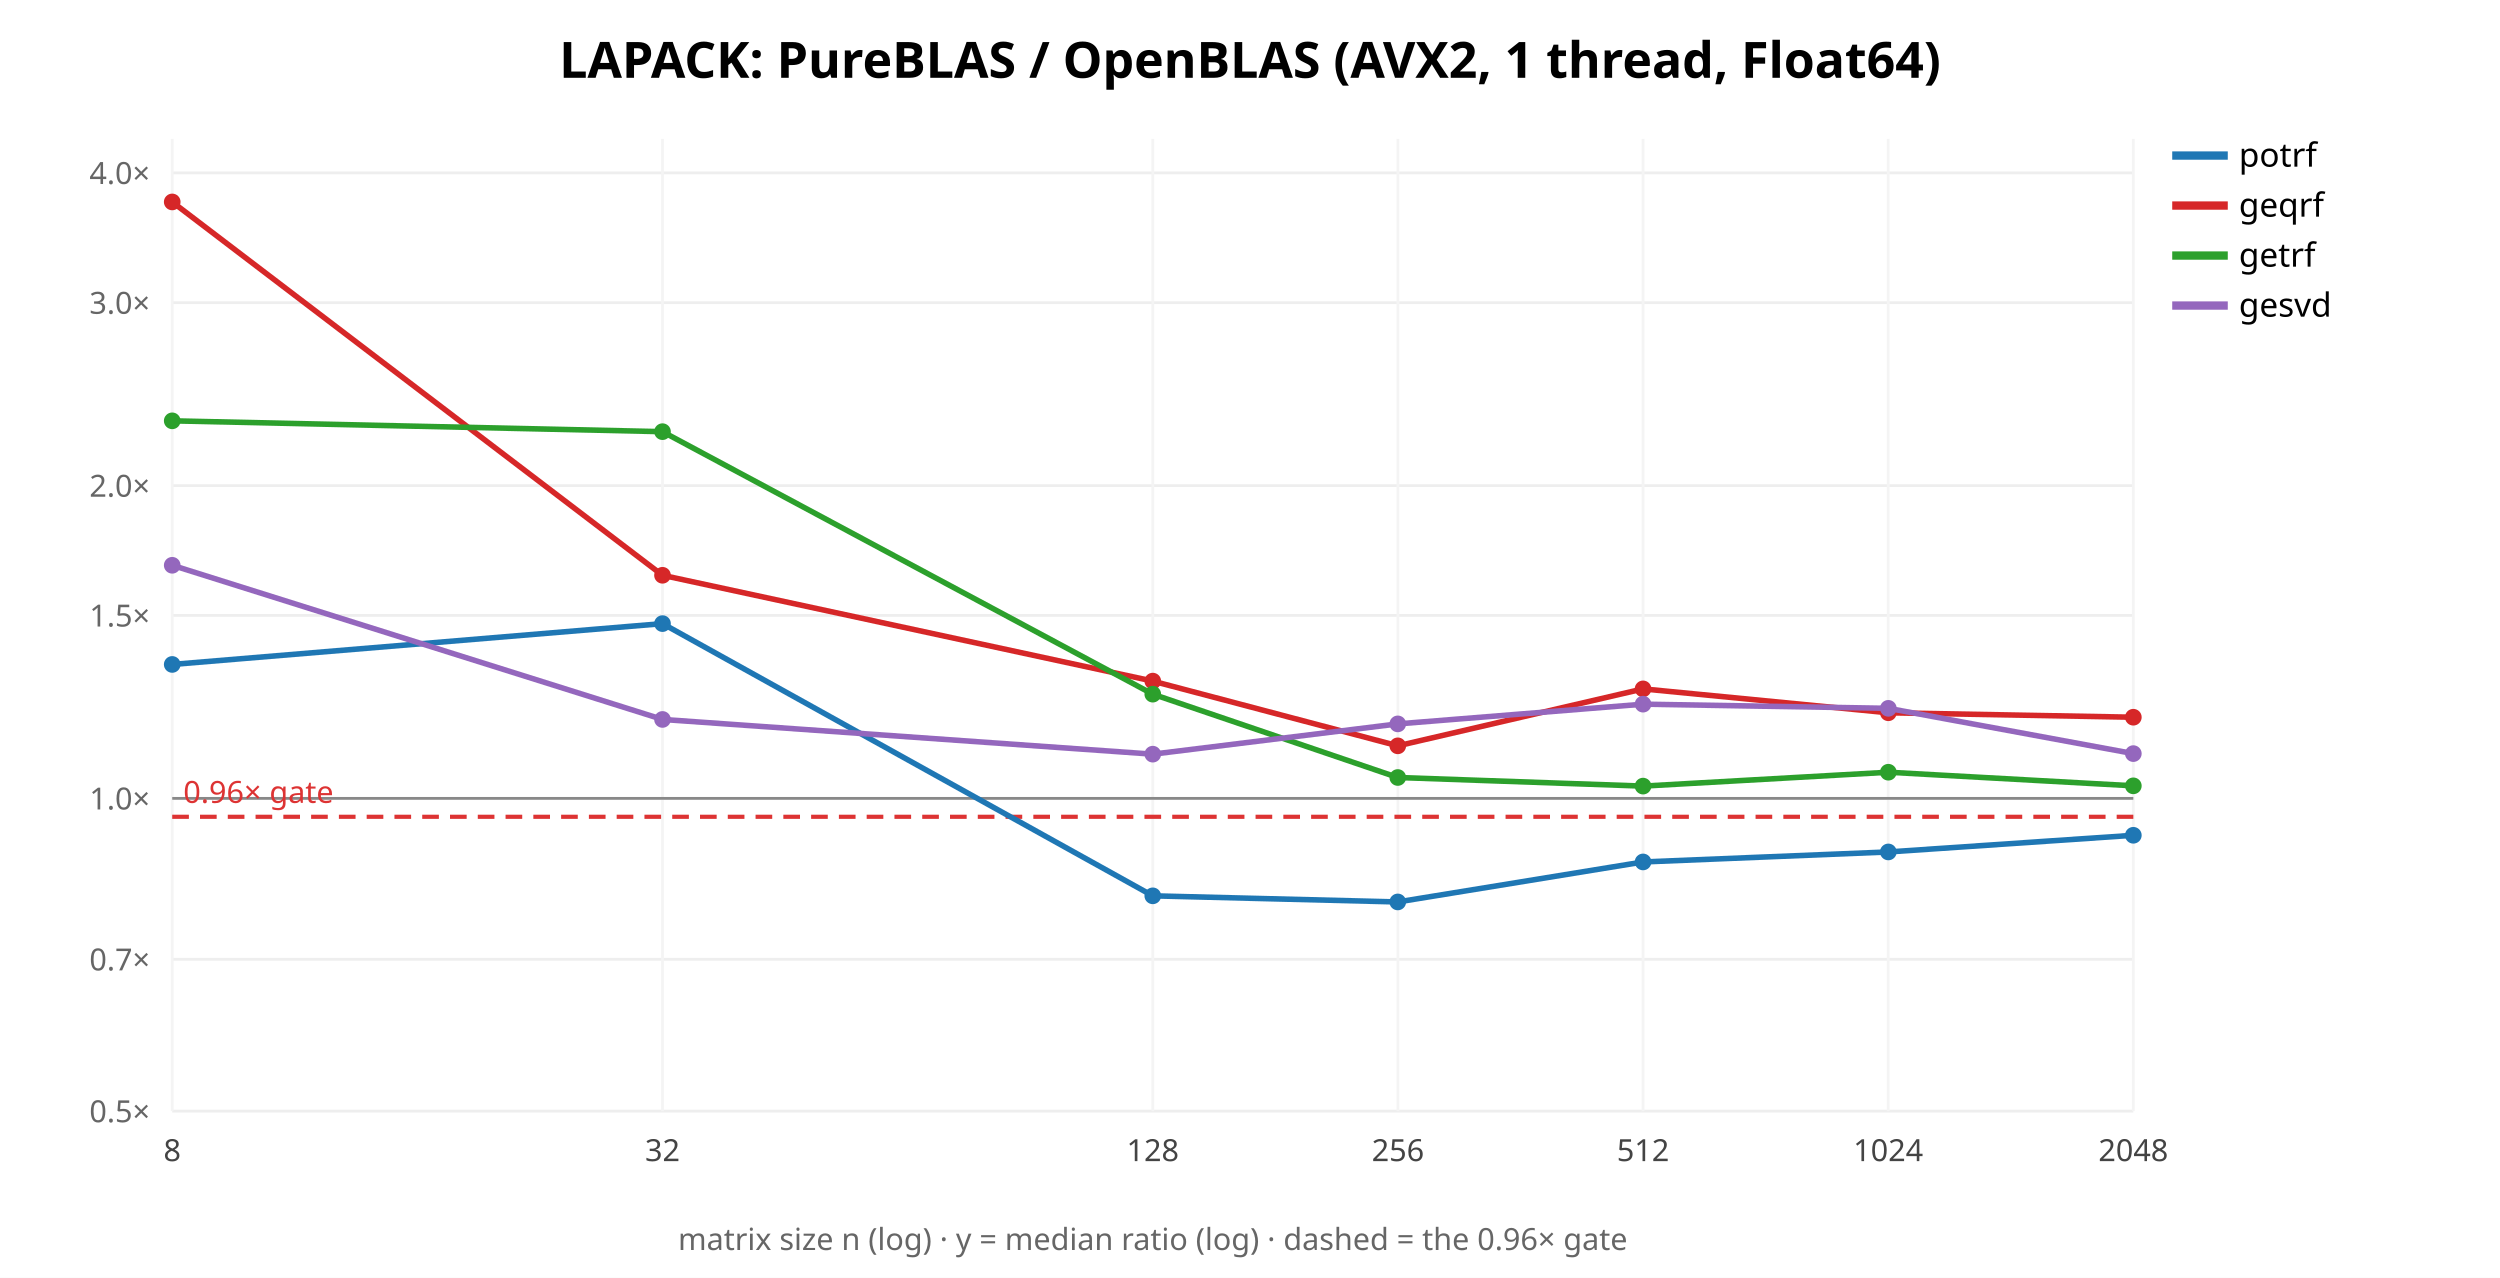
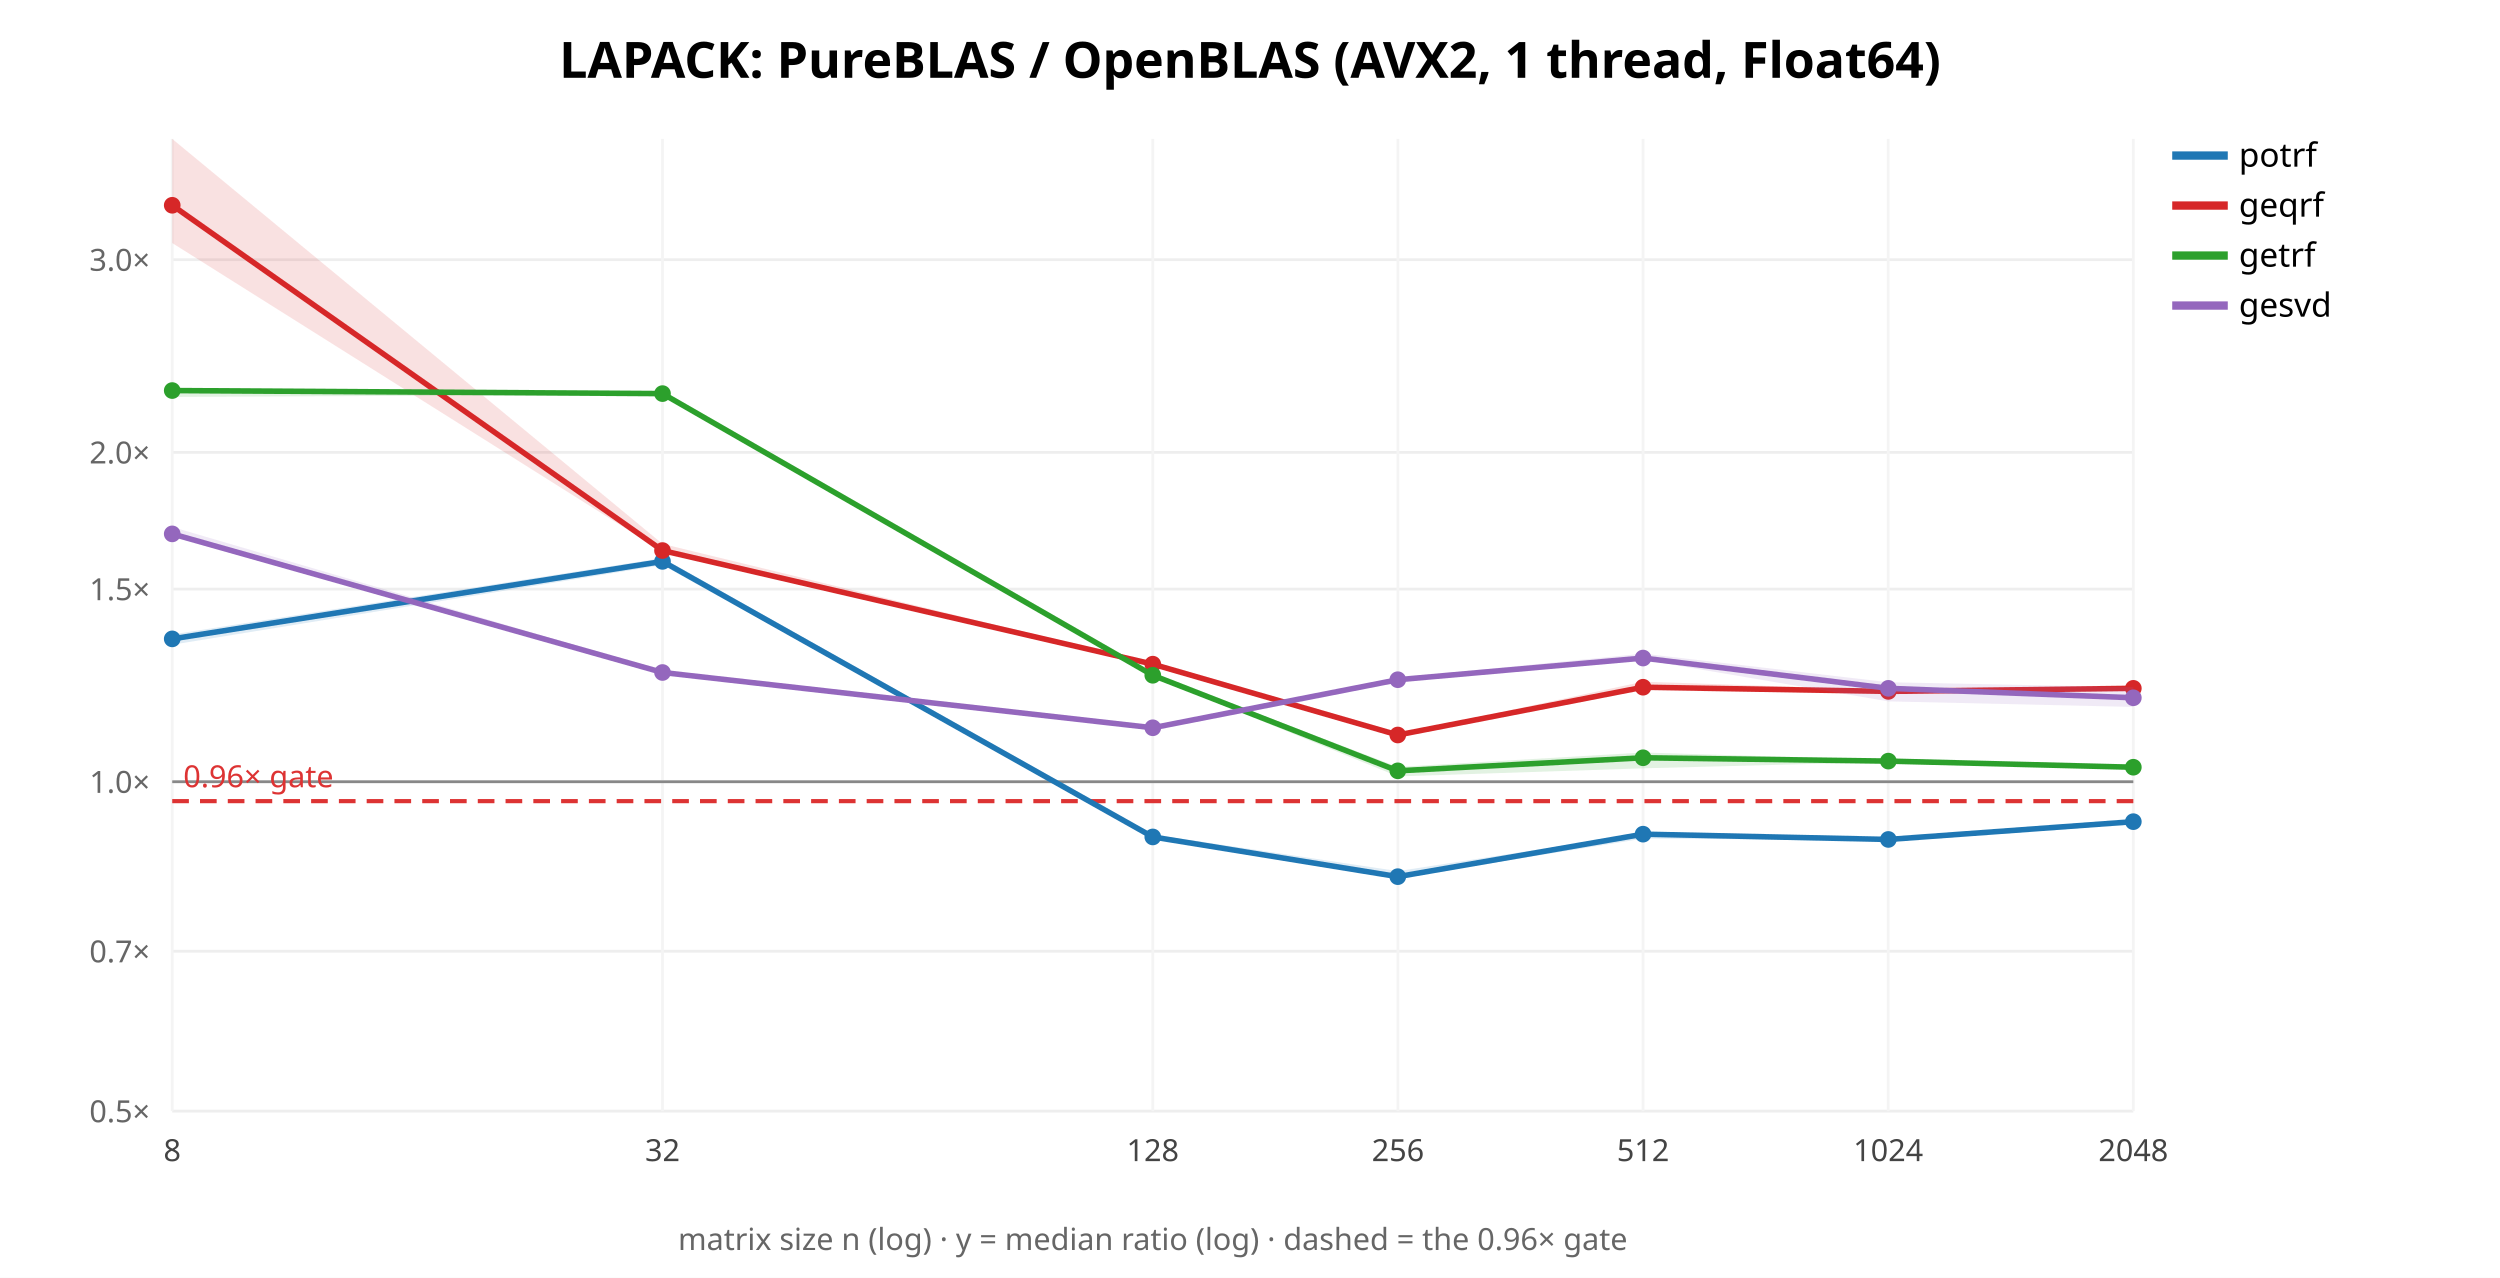
<svg xmlns="http://www.w3.org/2000/svg" width="900" height="460" font-family="sans-serif">
  <rect width="900" height="460" fill="white" />
  <text x="450.0" y="28" text-anchor="middle" font-size="18" font-weight="bold">LAPACK: PureBLAS / OpenBLAS (AVX2, 1 thread, Float64)</text>
  <line x1="62" y1="400.0" x2="768" y2="400.0" stroke="#eee" />
  <text x="54" y="404.0" text-anchor="end" font-size="11" fill="#666">0.5×</text>
-   <line x1="62" y1="345.347" x2="768" y2="345.347" stroke="#eee" />
-   <text x="54" y="349.347" text-anchor="end" font-size="11" fill="#666">0.7×</text>
-   <line x1="62" y1="287.412" x2="768" y2="287.412" stroke="#eee" />
-   <text x="54" y="291.412" text-anchor="end" font-size="11" fill="#666">1.0×</text>
-   <line x1="62" y1="221.552" x2="768" y2="221.552" stroke="#eee" />
-   <text x="54" y="225.552" text-anchor="end" font-size="11" fill="#666">1.5×</text>
-   <line x1="62" y1="174.824" x2="768" y2="174.824" stroke="#eee" />
-   <text x="54" y="178.824" text-anchor="end" font-size="11" fill="#666">2.0×</text>
-   <line x1="62" y1="108.965" x2="768" y2="108.965" stroke="#eee" />
-   <text x="54" y="112.965" text-anchor="end" font-size="11" fill="#666">3.0×</text>
-   <line x1="62" y1="62.236" x2="768" y2="62.236" stroke="#eee" />
-   <text x="54" y="66.236" text-anchor="end" font-size="11" fill="#666">4.0×</text>
+   <line x1="62" y1="342.441" x2="768" y2="342.441" stroke="#eee" />
+   <text x="54" y="346.441" text-anchor="end" font-size="11" fill="#666">0.7×</text>
+   <line x1="62" y1="281.426" x2="768" y2="281.426" stroke="#eee" />
+   <text x="54" y="285.426" text-anchor="end" font-size="11" fill="#666">1.0×</text>
+   <line x1="62" y1="212.065" x2="768" y2="212.065" stroke="#eee" />
+   <text x="54" y="216.065" text-anchor="end" font-size="11" fill="#666">1.5×</text>
+   <line x1="62" y1="162.852" x2="768" y2="162.852" stroke="#eee" />
+   <text x="54" y="166.852" text-anchor="end" font-size="11" fill="#666">2.0×</text>
+   <line x1="62" y1="93.491" x2="768" y2="93.491" stroke="#eee" />
+   <text x="54" y="97.491" text-anchor="end" font-size="11" fill="#666">3.0×</text>
  <line x1="62.0" y1="50" x2="62.0" y2="400" stroke="#f4f4f4" />
  <text x="62.0" y="418" text-anchor="middle" font-size="11" fill="#444">8</text>
  <line x1="238.5" y1="50" x2="238.5" y2="400" stroke="#f4f4f4" />
  <text x="238.5" y="418" text-anchor="middle" font-size="11" fill="#444">32</text>
  <line x1="415.0" y1="50" x2="415.0" y2="400" stroke="#f4f4f4" />
  <text x="415.0" y="418" text-anchor="middle" font-size="11" fill="#444">128</text>
  <line x1="503.25" y1="50" x2="503.25" y2="400" stroke="#f4f4f4" />
  <text x="503.25" y="418" text-anchor="middle" font-size="11" fill="#444">256</text>
  <line x1="591.5" y1="50" x2="591.5" y2="400" stroke="#f4f4f4" />
  <text x="591.5" y="418" text-anchor="middle" font-size="11" fill="#444">512</text>
  <line x1="679.75" y1="50" x2="679.75" y2="400" stroke="#f4f4f4" />
  <text x="679.75" y="418" text-anchor="middle" font-size="11" fill="#444">1024</text>
  <line x1="768.0" y1="50" x2="768.0" y2="400" stroke="#f4f4f4" />
  <text x="768.0" y="418" text-anchor="middle" font-size="11" fill="#444">2048</text>
-   <line x1="62" y1="287.412" x2="768" y2="287.412" stroke="#888" />
-   <line x1="62" y1="294.043" x2="768" y2="294.043" stroke="#d33" stroke-width="1.5" stroke-dasharray="6 4" />
-   <text x="66" y="289.043" font-size="11" fill="#d33">0.96× gate</text>
-   <polyline points="62.0,239.2 238.5,224.5 415.0,322.5 503.2,324.7 591.5,310.3 679.8,306.7 768.0,300.7" fill="none" stroke="#1f77b4" stroke-width="2" />
-   <circle cx="62.0" cy="239.2" r="3" fill="#1f77b4" />
-   <circle cx="238.5" cy="224.5" r="3" fill="#1f77b4" />
-   <circle cx="415.0" cy="322.5" r="3" fill="#1f77b4" />
-   <circle cx="503.2" cy="324.7" r="3" fill="#1f77b4" />
-   <circle cx="591.5" cy="310.3" r="3" fill="#1f77b4" />
-   <circle cx="679.8" cy="306.7" r="3" fill="#1f77b4" />
-   <circle cx="768.0" cy="300.7" r="3" fill="#1f77b4" />
+   <line x1="62" y1="281.426" x2="768" y2="281.426" stroke="#888" />
+   <line x1="62" y1="288.409" x2="768" y2="288.409" stroke="#d33" stroke-width="1.5" stroke-dasharray="6 4" />
+   <text x="66" y="283.409" font-size="11" fill="#d33">0.96× gate</text>
+   <polygon points="62.0,228.4 238.5,200.9 415.0,300.4 503.2,313.6 591.5,300.0 679.8,302.0 768.0,295.4 768.0,296.0 679.8,302.4 591.5,301.9 503.2,316.1 415.0,301.6 238.5,203.4 62.0,232.1" fill="#1f77b4" opacity="0.14" stroke="none" />
+   <polyline points="62.0,230.0 238.5,202.1 415.0,301.3 503.2,315.6 591.5,300.3 679.8,302.2 768.0,295.8" fill="none" stroke="#1f77b4" stroke-width="2" />
+   <circle cx="62.0" cy="230.0" r="3" fill="#1f77b4" />
+   <circle cx="238.5" cy="202.1" r="3" fill="#1f77b4" />
+   <circle cx="415.0" cy="301.3" r="3" fill="#1f77b4" />
+   <circle cx="503.2" cy="315.6" r="3" fill="#1f77b4" />
+   <circle cx="591.5" cy="300.3" r="3" fill="#1f77b4" />
+   <circle cx="679.8" cy="302.2" r="3" fill="#1f77b4" />
+   <circle cx="768.0" cy="295.8" r="3" fill="#1f77b4" />
  <line x1="782" y1="56" x2="802" y2="56" stroke="#1f77b4" stroke-width="3" />
  <text x="806" y="60" font-size="12">potrf</text>
-   <polyline points="62.0,72.7 238.5,207.1 415.0,245.2 503.2,268.5 591.5,248.0 679.8,256.6 768.0,258.2" fill="none" stroke="#d62728" stroke-width="2" />
-   <circle cx="62.0" cy="72.7" r="3" fill="#d62728" />
-   <circle cx="238.5" cy="207.1" r="3" fill="#d62728" />
-   <circle cx="415.0" cy="245.2" r="3" fill="#d62728" />
-   <circle cx="503.2" cy="268.5" r="3" fill="#d62728" />
-   <circle cx="591.5" cy="248.0" r="3" fill="#d62728" />
-   <circle cx="679.8" cy="256.6" r="3" fill="#d62728" />
-   <circle cx="768.0" cy="258.2" r="3" fill="#d62728" />
+   <polygon points="62.0,50.0 238.5,195.8 415.0,238.7 503.2,264.3 591.5,245.4 679.8,248.4 768.0,247.3 768.0,247.9 679.8,249.3 591.5,248.2 503.2,264.7 415.0,239.2 238.5,198.6 62.0,87.5" fill="#d62728" opacity="0.14" stroke="none" />
+   <polyline points="62.0,73.9 238.5,198.2 415.0,239.1 503.2,264.6 591.5,247.4 679.8,248.9 768.0,247.8" fill="none" stroke="#d62728" stroke-width="2" />
+   <circle cx="62.0" cy="73.9" r="3" fill="#d62728" />
+   <circle cx="238.5" cy="198.2" r="3" fill="#d62728" />
+   <circle cx="415.0" cy="239.1" r="3" fill="#d62728" />
+   <circle cx="503.2" cy="264.6" r="3" fill="#d62728" />
+   <circle cx="591.5" cy="247.4" r="3" fill="#d62728" />
+   <circle cx="679.8" cy="248.9" r="3" fill="#d62728" />
+   <circle cx="768.0" cy="247.8" r="3" fill="#d62728" />
  <line x1="782" y1="74" x2="802" y2="74" stroke="#d62728" stroke-width="3" />
  <text x="806" y="78" font-size="12">geqrf</text>
-   <polyline points="62.0,151.5 238.5,155.4 415.0,249.9 503.2,279.9 591.5,283.0 679.8,278.0 768.0,282.9" fill="none" stroke="#2ca02c" stroke-width="2" />
-   <circle cx="62.0" cy="151.5" r="3" fill="#2ca02c" />
-   <circle cx="238.5" cy="155.4" r="3" fill="#2ca02c" />
-   <circle cx="415.0" cy="249.9" r="3" fill="#2ca02c" />
-   <circle cx="503.2" cy="279.9" r="3" fill="#2ca02c" />
-   <circle cx="591.5" cy="283.0" r="3" fill="#2ca02c" />
-   <circle cx="679.8" cy="278.0" r="3" fill="#2ca02c" />
-   <circle cx="768.0" cy="282.9" r="3" fill="#2ca02c" />
+   <polygon points="62.0,140.2 238.5,140.7 415.0,242.5 503.2,276.1 591.5,270.9 679.8,273.6 768.0,275.3 768.0,276.6 679.8,274.3 591.5,276.6 503.2,279.5 415.0,243.6 238.5,142.1 62.0,142.9" fill="#2ca02c" opacity="0.14" stroke="none" />
+   <polyline points="62.0,140.6 238.5,141.7 415.0,243.1 503.2,277.5 591.5,272.8 679.8,274.0 768.0,276.2" fill="none" stroke="#2ca02c" stroke-width="2" />
+   <circle cx="62.0" cy="140.6" r="3" fill="#2ca02c" />
+   <circle cx="238.5" cy="141.7" r="3" fill="#2ca02c" />
+   <circle cx="415.0" cy="243.1" r="3" fill="#2ca02c" />
+   <circle cx="503.2" cy="277.5" r="3" fill="#2ca02c" />
+   <circle cx="591.5" cy="272.8" r="3" fill="#2ca02c" />
+   <circle cx="679.8" cy="274.0" r="3" fill="#2ca02c" />
+   <circle cx="768.0" cy="276.2" r="3" fill="#2ca02c" />
  <line x1="782" y1="92" x2="802" y2="92" stroke="#2ca02c" stroke-width="3" />
  <text x="806" y="96" font-size="12">getrf</text>
-   <polyline points="62.0,203.5 238.5,259.0 415.0,271.5 503.2,260.6 591.5,253.5 679.8,255.0 768.0,271.3" fill="none" stroke="#9467bd" stroke-width="2" />
-   <circle cx="62.0" cy="203.5" r="3" fill="#9467bd" />
-   <circle cx="238.5" cy="259.0" r="3" fill="#9467bd" />
-   <circle cx="415.0" cy="271.5" r="3" fill="#9467bd" />
-   <circle cx="503.2" cy="260.6" r="3" fill="#9467bd" />
-   <circle cx="591.5" cy="253.5" r="3" fill="#9467bd" />
-   <circle cx="679.8" cy="255.0" r="3" fill="#9467bd" />
-   <circle cx="768.0" cy="271.3" r="3" fill="#9467bd" />
+   <polygon points="62.0,189.7 238.5,241.5 415.0,261.7 503.2,244.0 591.5,235.3 679.8,245.6 768.0,247.4 768.0,254.5 679.8,252.5 591.5,237.5 503.2,245.4 415.0,262.4 238.5,242.2 62.0,193.3" fill="#9467bd" opacity="0.14" stroke="none" />
+   <polyline points="62.0,192.2 238.5,242.1 415.0,262.0 503.2,244.7 591.5,236.9 679.8,247.8 768.0,251.2" fill="none" stroke="#9467bd" stroke-width="2" />
+   <circle cx="62.0" cy="192.2" r="3" fill="#9467bd" />
+   <circle cx="238.5" cy="242.1" r="3" fill="#9467bd" />
+   <circle cx="415.0" cy="262.0" r="3" fill="#9467bd" />
+   <circle cx="503.2" cy="244.7" r="3" fill="#9467bd" />
+   <circle cx="591.5" cy="236.9" r="3" fill="#9467bd" />
+   <circle cx="679.8" cy="247.8" r="3" fill="#9467bd" />
+   <circle cx="768.0" cy="251.2" r="3" fill="#9467bd" />
  <line x1="782" y1="110" x2="802" y2="110" stroke="#9467bd" stroke-width="3" />
  <text x="806" y="114" font-size="12">gesvd</text>
  <text x="415.0" y="450" text-anchor="middle" font-size="11" fill="#666">matrix size n (log) · y = median ratio (log) · dashed = the 0.96× gate</text>
</svg>
